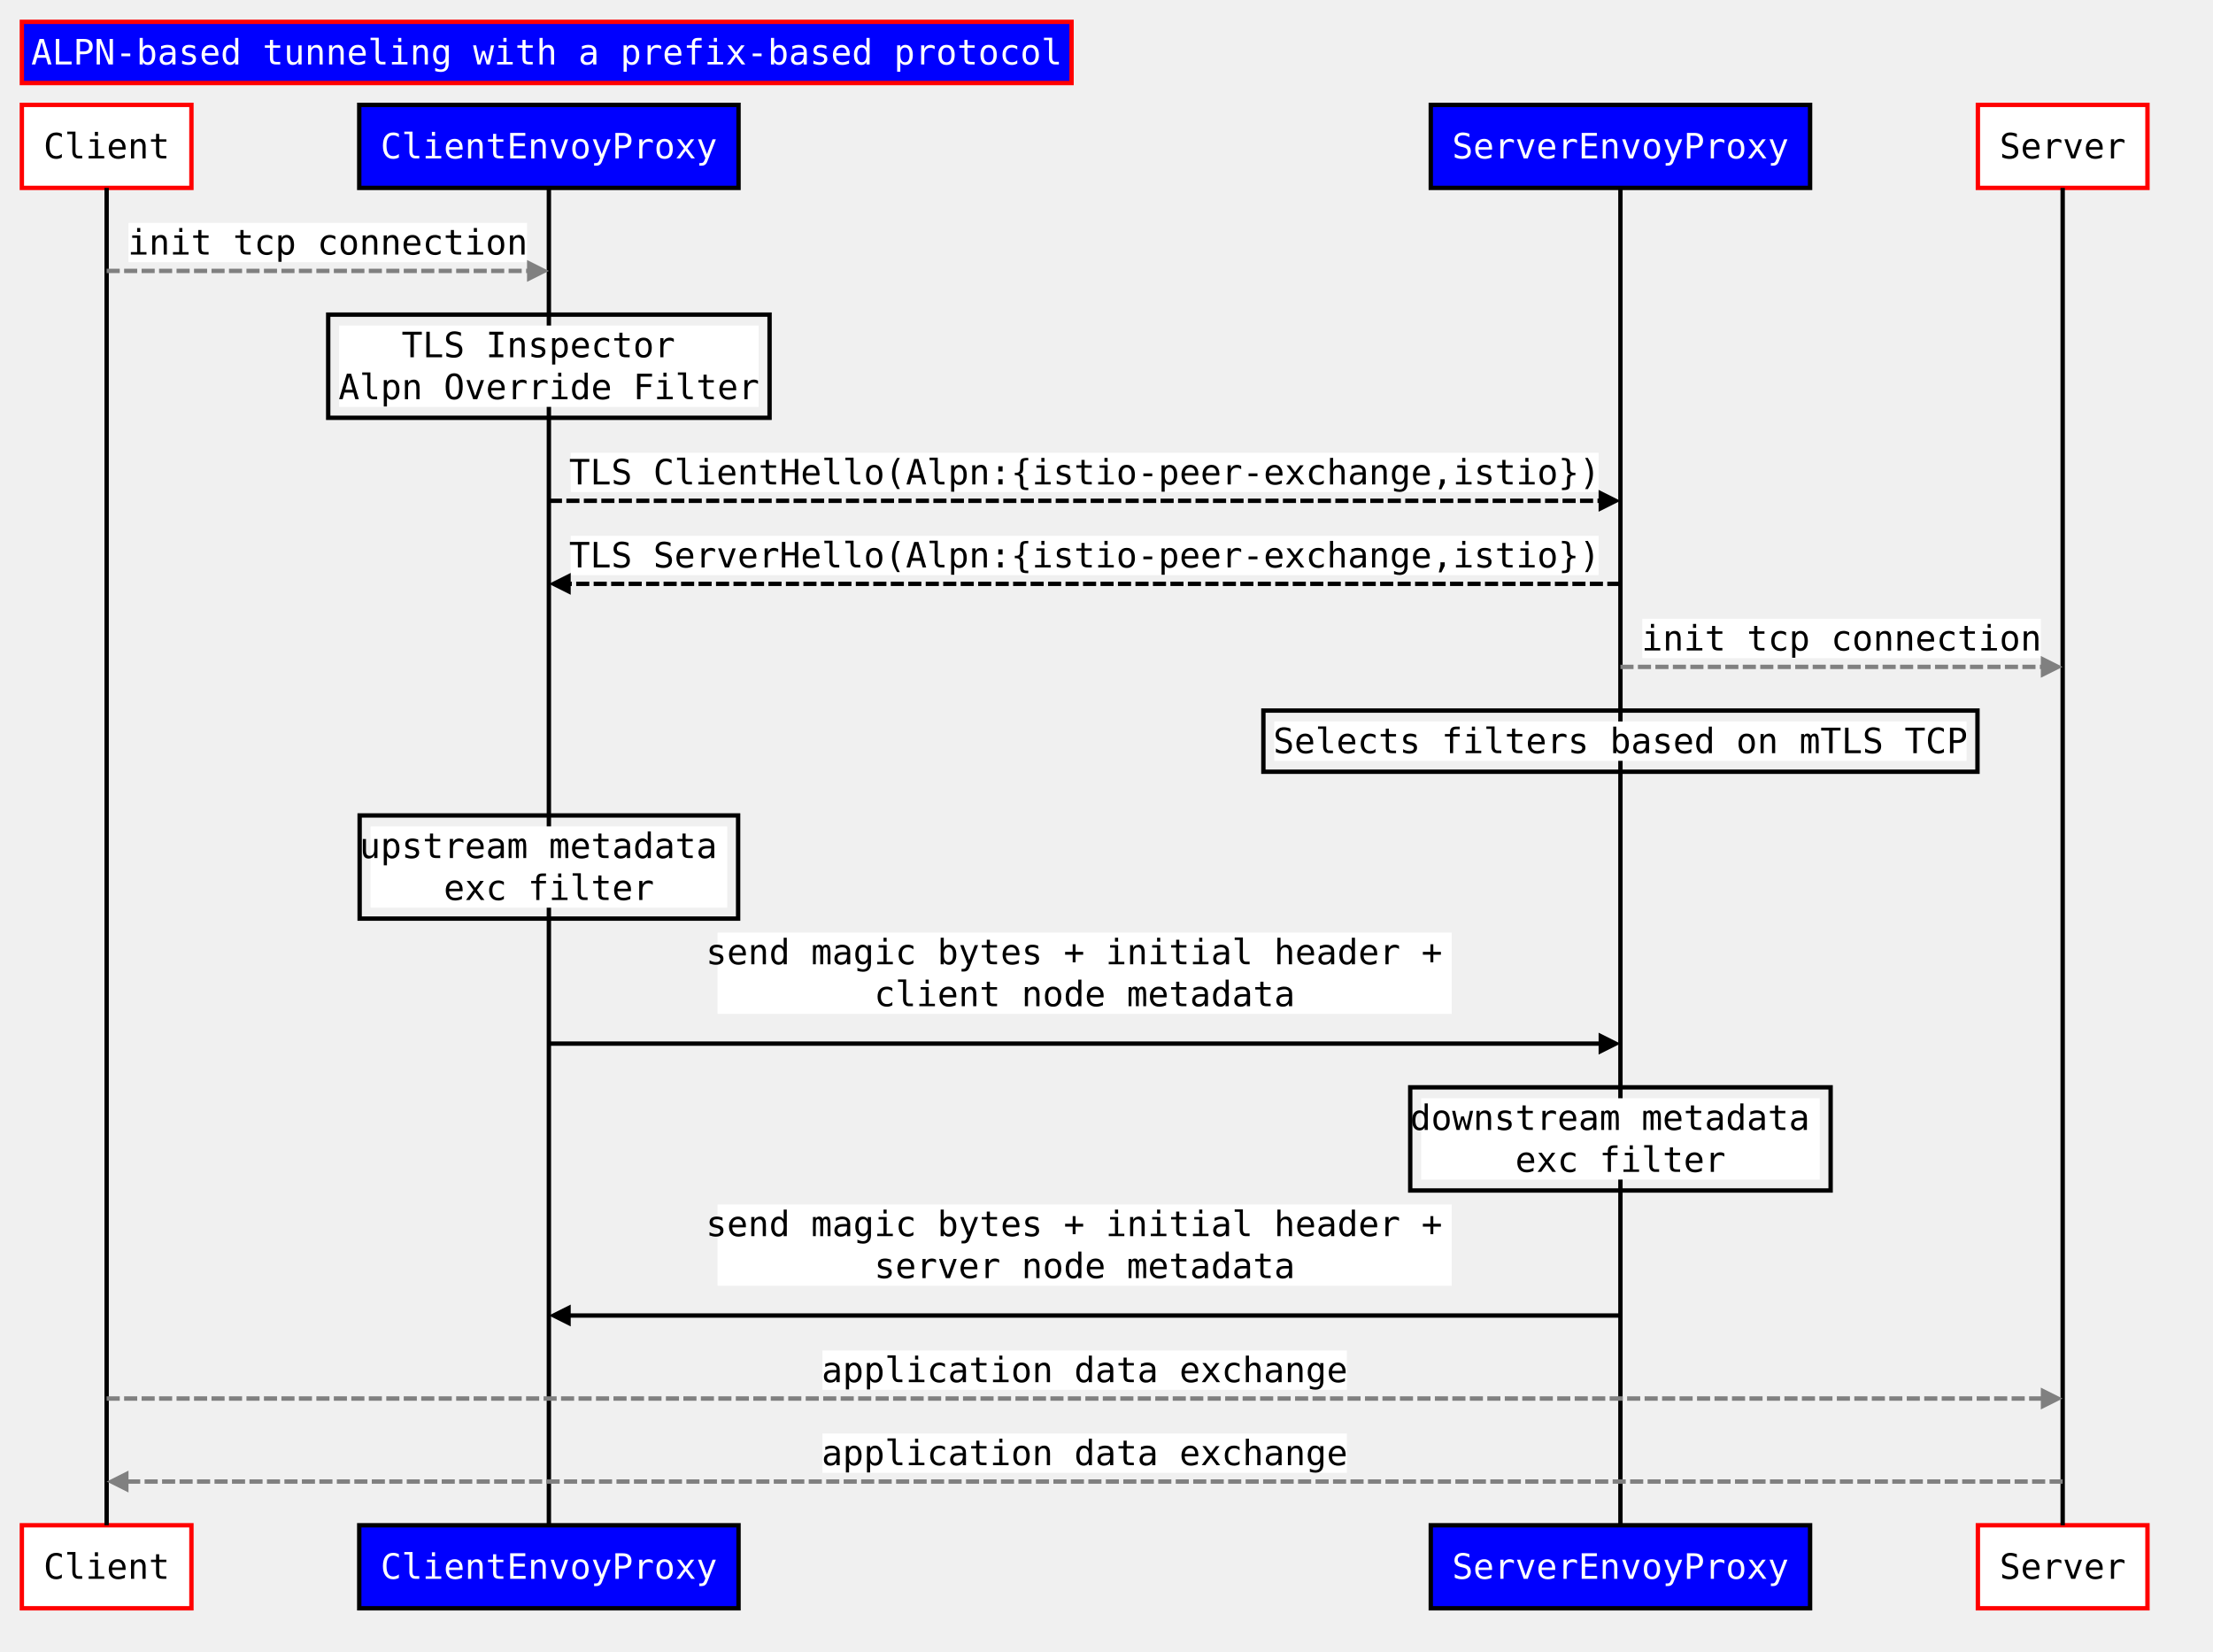
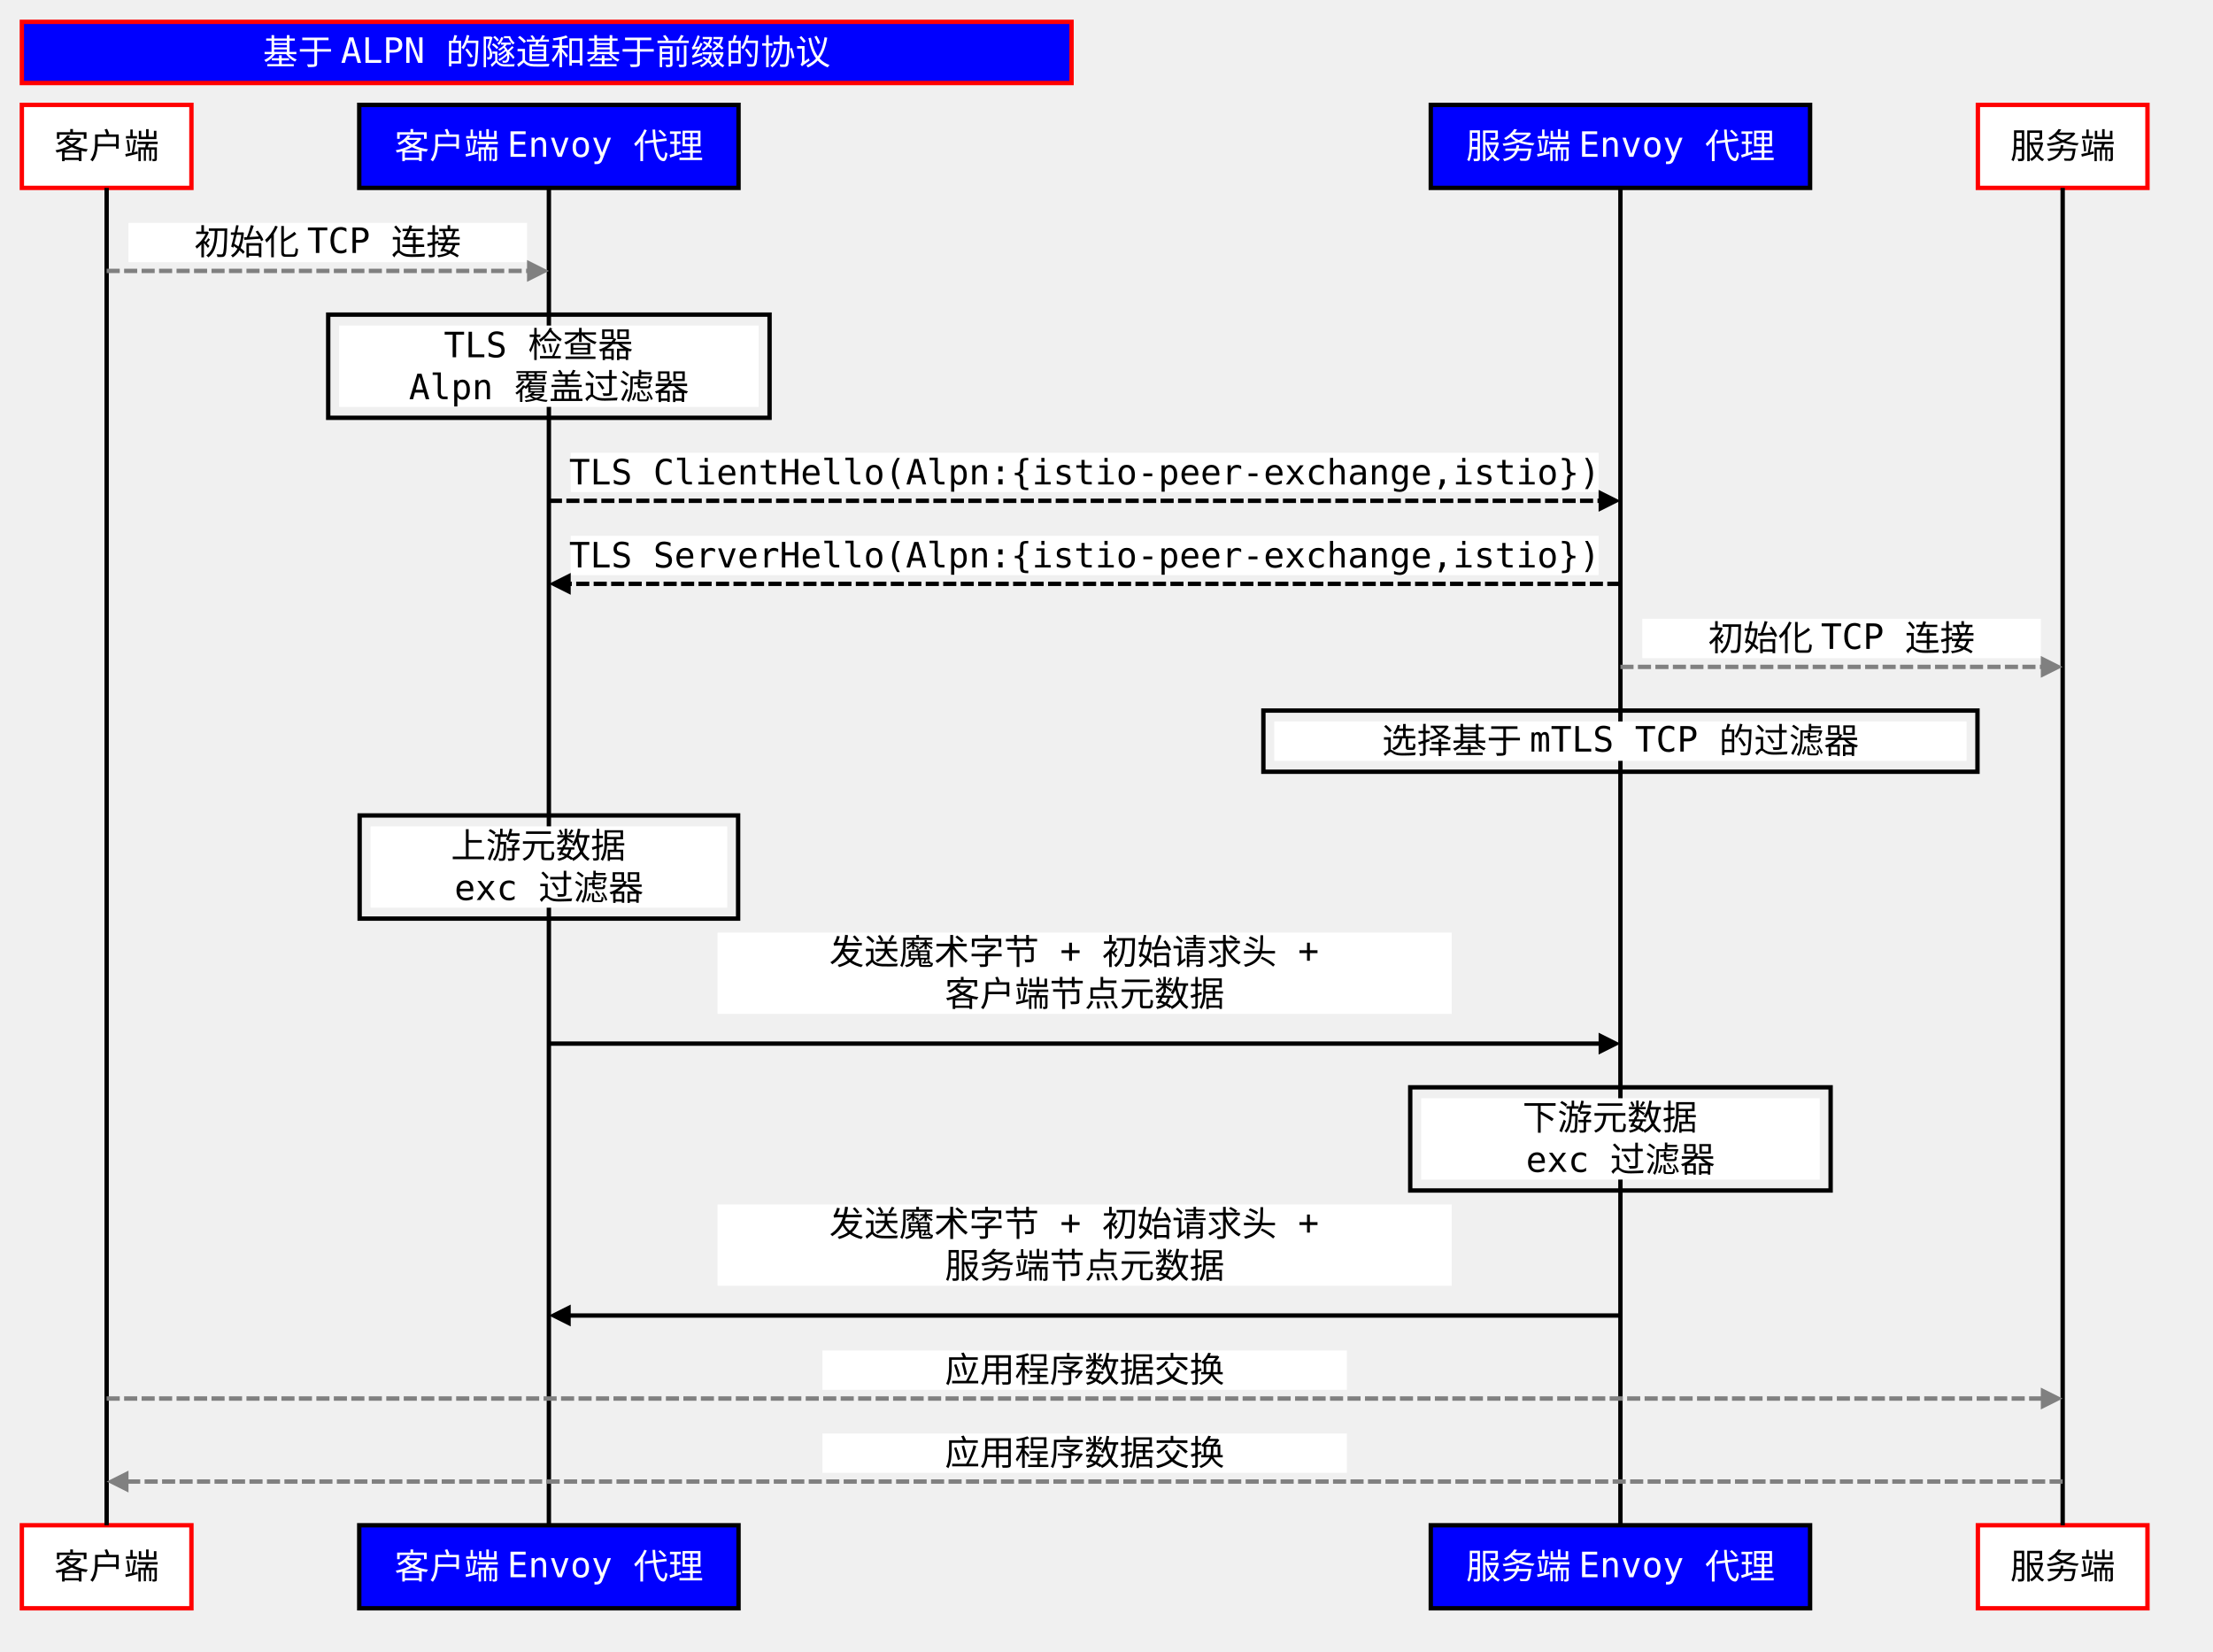
<svg xmlns="http://www.w3.org/2000/svg" xmlns:xlink="http://www.w3.org/1999/xlink" width="1013" height="756">
  <defs style="-webkit-tap-highlight-color:transparent">
    <path style="-webkit-tap-highlight-color:transparent" id="raphael-marker-block" stroke-linecap="round" d="M5,0 0,2.5 5,5z" />
    <marker style="-webkit-tap-highlight-color:transparent" id="raphael-marker-endblock55-objw24vu" markerHeight="5" markerWidth="5" orient="auto" refX="2.5" refY="2.5">
      <use style="-webkit-tap-highlight-color:transparent" fill="gray" stroke="none" stroke-width="1" transform="rotate(180 2.5 2.5) scale(1,1)" xlink:href="#raphael-marker-block" />
    </marker>
    <marker style="-webkit-tap-highlight-color:transparent" id="raphael-marker-endblock55-objm73oh" markerHeight="5" markerWidth="5" orient="auto" refX="2.5" refY="2.5">
      <use style="-webkit-tap-highlight-color:transparent" fill="#000" stroke="none" stroke-width="1" transform="rotate(180 2.5 2.5) scale(1,1)" xlink:href="#raphael-marker-block" />
    </marker>
    <marker style="-webkit-tap-highlight-color:transparent" id="raphael-marker-endblock55-obj25x9a" markerHeight="5" markerWidth="5" orient="auto" refX="2.5" refY="2.5">
      <use style="-webkit-tap-highlight-color:transparent" fill="#000" stroke="none" stroke-width="1" transform="rotate(180 2.5 2.5) scale(1,1)" xlink:href="#raphael-marker-block" />
    </marker>
    <marker style="-webkit-tap-highlight-color:transparent" id="raphael-marker-endblock55-obj56161" markerHeight="5" markerWidth="5" orient="auto" refX="2.5" refY="2.5">
      <use style="-webkit-tap-highlight-color:transparent" fill="gray" stroke="none" stroke-width="1" transform="rotate(180 2.5 2.5) scale(1,1)" xlink:href="#raphael-marker-block" />
    </marker>
    <marker style="-webkit-tap-highlight-color:transparent" id="raphael-marker-endblock55-objiq7td" markerHeight="5" markerWidth="5" orient="auto" refX="2.5" refY="2.5">
      <use style="-webkit-tap-highlight-color:transparent" fill="#000" stroke="none" stroke-width="1" transform="rotate(180 2.5 2.5) scale(1,1)" xlink:href="#raphael-marker-block" />
    </marker>
    <marker style="-webkit-tap-highlight-color:transparent" id="raphael-marker-endblock55-objvz0jw" markerHeight="5" markerWidth="5" orient="auto" refX="2.5" refY="2.5">
      <use style="-webkit-tap-highlight-color:transparent" fill="#000" stroke="none" stroke-width="1" transform="rotate(180 2.5 2.5) scale(1,1)" xlink:href="#raphael-marker-block" />
    </marker>
    <marker style="-webkit-tap-highlight-color:transparent" id="raphael-marker-endblock55-objafm63" markerHeight="5" markerWidth="5" orient="auto" refX="2.5" refY="2.5">
      <use style="-webkit-tap-highlight-color:transparent" fill="gray" stroke="none" stroke-width="1" transform="rotate(180 2.5 2.5) scale(1,1)" xlink:href="#raphael-marker-block" />
    </marker>
    <marker style="-webkit-tap-highlight-color:transparent" id="raphael-marker-endblock55-objeiehw" markerHeight="5" markerWidth="5" orient="auto" refX="2.5" refY="2.5">
      <use style="-webkit-tap-highlight-color:transparent" fill="gray" stroke="none" stroke-width="1" transform="rotate(180 2.5 2.5) scale(1,1)" xlink:href="#raphael-marker-block" />
    </marker>
  </defs>
  <rect style="-webkit-tap-highlight-color:transparent" width="480.5" height="28" x="10" y="10" fill="#00f" stroke="red" stroke-width="2" rx="0" ry="0" />
  <rect style="-webkit-tap-highlight-color:transparent" width="470.5" height="18" x="15" y="15" fill="#00f" stroke="none" rx="0" ry="0" />
  <text style="-webkit-tap-highlight-color:transparent" x="250.25" y="24" fill="#fff" stroke="none" font-family="&quot;Andale Mono&quot;, monospace" font-size="16" text-anchor="middle">
-     <tspan style="-webkit-tap-highlight-color:transparent" dy="5.5">ALPN-based tunneling with a prefix-based protocol</tspan>
+     <tspan style="-webkit-tap-highlight-color:transparent" dy="5.5">基于 ALPN 的隧道和基于前缀的协议</tspan>
  </text>
  <rect style="-webkit-tap-highlight-color:transparent" width="77.625" height="38" x="10" y="48" fill="#fff" stroke="red" stroke-width="2" rx="0" ry="0" />
  <rect style="-webkit-tap-highlight-color:transparent" width="57.625" height="18" x="20" y="58" fill="#fff" stroke="none" rx="0" ry="0" />
  <text style="-webkit-tap-highlight-color:transparent" x="48.813" y="67" fill="#000" stroke="none" font-family="&quot;Andale Mono&quot;, monospace" font-size="16" text-anchor="middle">
-     <tspan style="-webkit-tap-highlight-color:transparent" dy="5.5">Client</tspan>
+     <tspan style="-webkit-tap-highlight-color:transparent" dy="5.5">客户端</tspan>
  </text>
  <rect style="-webkit-tap-highlight-color:transparent" width="77.625" height="38" x="10" y="698.094" fill="#fff" stroke="red" stroke-width="2" rx="0" ry="0" />
  <rect style="-webkit-tap-highlight-color:transparent" width="57.625" height="18" x="20" y="708.094" fill="#fff" stroke="none" rx="0" ry="0" />
  <text style="-webkit-tap-highlight-color:transparent" x="48.813" y="717.094" fill="#000" stroke="none" font-family="&quot;Andale Mono&quot;, monospace" font-size="16" text-anchor="middle">
-     <tspan style="-webkit-tap-highlight-color:transparent" dy="5.5">Client</tspan>
+     <tspan style="-webkit-tap-highlight-color:transparent" dy="5.5">客户端</tspan>
  </text>
  <path style="-webkit-tap-highlight-color:transparent" fill="none" stroke="#000" stroke-width="2" d="M48.812,86L48.812,698.094" />
  <rect style="-webkit-tap-highlight-color:transparent" width="173.625" height="38" x="164.438" y="48" fill="#00f" stroke="#000" stroke-width="2" rx="0" ry="0" />
  <rect style="-webkit-tap-highlight-color:transparent" width="153.625" height="18" x="174.438" y="58" fill="#00f" stroke="none" rx="0" ry="0" />
  <text style="-webkit-tap-highlight-color:transparent" x="251.25" y="67" fill="#fff" stroke="none" font-family="&quot;Andale Mono&quot;, monospace" font-size="16" text-anchor="middle">
-     <tspan style="-webkit-tap-highlight-color:transparent" dy="5.5">ClientEnvoyProxy</tspan>
+     <tspan style="-webkit-tap-highlight-color:transparent" dy="5.5">客户端 Envoy 代理</tspan>
  </text>
  <rect style="-webkit-tap-highlight-color:transparent" width="173.625" height="38" x="164.438" y="698.094" fill="#00f" stroke="#000" stroke-width="2" rx="0" ry="0" />
  <rect style="-webkit-tap-highlight-color:transparent" width="153.625" height="18" x="174.438" y="708.094" fill="#00f" stroke="none" rx="0" ry="0" />
  <text style="-webkit-tap-highlight-color:transparent" x="251.25" y="717.094" fill="#fff" stroke="none" font-family="&quot;Andale Mono&quot;, monospace" font-size="16" text-anchor="middle">
-     <tspan style="-webkit-tap-highlight-color:transparent" dy="5.5">ClientEnvoyProxy</tspan>
+     <tspan style="-webkit-tap-highlight-color:transparent" dy="5.5">客户端 Envoy 代理</tspan>
  </text>
  <path style="-webkit-tap-highlight-color:transparent" fill="none" stroke="#000" stroke-width="2" d="M251.25,86L251.25,698.094" />
  <rect style="-webkit-tap-highlight-color:transparent" width="173.625" height="38" x="654.938" y="48" fill="#00f" stroke="#000" stroke-width="2" rx="0" ry="0" />
  <rect style="-webkit-tap-highlight-color:transparent" width="153.625" height="18" x="664.938" y="58" fill="#00f" stroke="none" rx="0" ry="0" />
  <text style="-webkit-tap-highlight-color:transparent" x="741.75" y="67" fill="#fff" stroke="none" font-family="&quot;Andale Mono&quot;, monospace" font-size="16" text-anchor="middle">
-     <tspan style="-webkit-tap-highlight-color:transparent" dy="5.5">ServerEnvoyProxy</tspan>
+     <tspan style="-webkit-tap-highlight-color:transparent" dy="5.5">服务端 Envoy 代理</tspan>
  </text>
  <rect style="-webkit-tap-highlight-color:transparent" width="173.625" height="38" x="654.938" y="698.094" fill="#00f" stroke="#000" stroke-width="2" rx="0" ry="0" />
  <rect style="-webkit-tap-highlight-color:transparent" width="153.625" height="18" x="664.938" y="708.094" fill="#00f" stroke="none" rx="0" ry="0" />
  <text style="-webkit-tap-highlight-color:transparent" x="741.75" y="717.094" fill="#fff" stroke="none" font-family="&quot;Andale Mono&quot;, monospace" font-size="16" text-anchor="middle">
-     <tspan style="-webkit-tap-highlight-color:transparent" dy="5.5">ServerEnvoyProxy</tspan>
+     <tspan style="-webkit-tap-highlight-color:transparent" dy="5.5">服务端 Envoy 代理</tspan>
  </text>
  <path style="-webkit-tap-highlight-color:transparent" fill="none" stroke="#000" stroke-width="2" d="M741.75,86L741.75,698.094" />
  <rect style="-webkit-tap-highlight-color:transparent" width="77.625" height="38" x="905.375" y="48" fill="#fff" stroke="red" stroke-width="2" rx="0" ry="0" />
  <rect style="-webkit-tap-highlight-color:transparent" width="57.625" height="18" x="915.375" y="58" fill="#fff" stroke="none" rx="0" ry="0" />
  <text style="-webkit-tap-highlight-color:transparent" x="944.188" y="67" fill="#000" stroke="none" font-family="&quot;Andale Mono&quot;, monospace" font-size="16" text-anchor="middle">
-     <tspan style="-webkit-tap-highlight-color:transparent" dy="5.5">Server</tspan>
+     <tspan style="-webkit-tap-highlight-color:transparent" dy="5.5">服务端</tspan>
  </text>
  <rect style="-webkit-tap-highlight-color:transparent" width="77.625" height="38" x="905.375" y="698.094" fill="#fff" stroke="red" stroke-width="2" rx="0" ry="0" />
  <rect style="-webkit-tap-highlight-color:transparent" width="57.625" height="18" x="915.375" y="708.094" fill="#fff" stroke="none" rx="0" ry="0" />
  <text style="-webkit-tap-highlight-color:transparent" x="944.188" y="717.094" fill="#000" stroke="none" font-family="&quot;Andale Mono&quot;, monospace" font-size="16" text-anchor="middle">
-     <tspan style="-webkit-tap-highlight-color:transparent" dy="5.5">Server</tspan>
+     <tspan style="-webkit-tap-highlight-color:transparent" dy="5.5">服务端</tspan>
  </text>
  <path style="-webkit-tap-highlight-color:transparent" fill="none" stroke="#000" stroke-width="2" d="M944.188,86L944.188,698.094" />
  <rect style="-webkit-tap-highlight-color:transparent" width="182.438" height="18" x="58.813" y="102" fill="#fff" stroke="none" rx="0" ry="0" />
  <text style="-webkit-tap-highlight-color:transparent" x="150.031" y="111" fill="#000" stroke="none" font-family="&quot;Andale Mono&quot;, monospace" font-size="16" text-anchor="middle">
-     <tspan style="-webkit-tap-highlight-color:transparent" dy="5.5">init tcp connection</tspan>
+     <tspan style="-webkit-tap-highlight-color:transparent" dy="5.5">初始化 TCP 连接</tspan>
  </text>
  <path style="-webkit-tap-highlight-color:transparent" fill="none" stroke="gray" stroke-dasharray="6 2" stroke-width="2" marker-end="url(#raphael-marker-endblock55-objw24vu)" d="M48.812,124C48.812,124,215.072,124,246.246,124" />
  <rect style="-webkit-tap-highlight-color:transparent" width="202.031" height="47.219" x="150.234" y="144" fill="none" stroke="#000" stroke-width="2" rx="0" ry="0" />
  <rect style="-webkit-tap-highlight-color:transparent" width="192.031" height="37.219" x="155.234" y="149" fill="#fff" stroke="none" rx="0" ry="0" />
  <text style="-webkit-tap-highlight-color:transparent" x="251.25" y="167.609" fill="#000" stroke="none" font-family="&quot;Andale Mono&quot;, monospace" font-size="16" text-anchor="middle">
-     <tspan style="-webkit-tap-highlight-color:transparent" dy="-4.102">TLS Inspector</tspan>
-     <tspan style="-webkit-tap-highlight-color:transparent" x="251.25" dy="19.2">Alpn Override Filter</tspan>
+     <tspan style="-webkit-tap-highlight-color:transparent" dy="-4.102">TLS 检查器</tspan>
+     <tspan style="-webkit-tap-highlight-color:transparent" x="251.25" dy="19.2">Alpn 覆盖过滤器</tspan>
  </text>
  <rect style="-webkit-tap-highlight-color:transparent" width="470.5" height="18" x="261.25" y="207.219" fill="#fff" stroke="none" rx="0" ry="0" />
  <text style="-webkit-tap-highlight-color:transparent" x="496.5" y="216.219" fill="#000" stroke="none" font-family="&quot;Andale Mono&quot;, monospace" font-size="16" text-anchor="middle">
    <tspan style="-webkit-tap-highlight-color:transparent" dy="5.5">TLS ClientHello(Alpn:{istio-peer-exchange,istio})</tspan>
  </text>
  <path style="-webkit-tap-highlight-color:transparent" fill="none" stroke="#000" stroke-dasharray="6 2" stroke-width="2" marker-end="url(#raphael-marker-endblock55-objm73oh)" d="M251.25,229.219C251.25,229.219,685.165,229.219,736.756,229.219" />
  <rect style="-webkit-tap-highlight-color:transparent" width="470.5" height="18" x="261.25" y="245.219" fill="#fff" stroke="none" rx="0" ry="0" />
  <text style="-webkit-tap-highlight-color:transparent" x="496.5" y="254.219" fill="#000" stroke="none" font-family="&quot;Andale Mono&quot;, monospace" font-size="16" text-anchor="middle">
    <tspan style="-webkit-tap-highlight-color:transparent" dy="5.5">TLS ServerHello(Alpn:{istio-peer-exchange,istio})</tspan>
  </text>
  <path style="-webkit-tap-highlight-color:transparent" fill="none" stroke="#000" stroke-dasharray="6 2" stroke-width="2" marker-end="url(#raphael-marker-endblock55-obj25x9a)" d="M741.75,267.219C741.75,267.219,307.835,267.219,256.244,267.219" />
  <rect style="-webkit-tap-highlight-color:transparent" width="182.438" height="18" x="751.75" y="283.219" fill="#fff" stroke="none" rx="0" ry="0" />
  <text style="-webkit-tap-highlight-color:transparent" x="842.969" y="292.219" fill="#000" stroke="none" font-family="&quot;Andale Mono&quot;, monospace" font-size="16" text-anchor="middle">
-     <tspan style="-webkit-tap-highlight-color:transparent" dy="5.5">init tcp connection</tspan>
+     <tspan style="-webkit-tap-highlight-color:transparent" dy="5.5">初始化 TCP 连接</tspan>
  </text>
  <path style="-webkit-tap-highlight-color:transparent" fill="none" stroke="gray" stroke-dasharray="6 2" stroke-width="2" marker-end="url(#raphael-marker-endblock55-obj56161)" d="M741.75,305.219C741.75,305.219,908.01,305.219,939.183,305.219" />
  <rect style="-webkit-tap-highlight-color:transparent" width="326.875" height="28" x="578.313" y="325.219" fill="none" stroke="#000" stroke-width="2" rx="0" ry="0" />
  <rect style="-webkit-tap-highlight-color:transparent" width="316.875" height="18" x="583.313" y="330.219" fill="#fff" stroke="none" rx="0" ry="0" />
  <text style="-webkit-tap-highlight-color:transparent" x="741.75" y="339.219" fill="#000" stroke="none" font-family="&quot;Andale Mono&quot;, monospace" font-size="16" text-anchor="middle">
-     <tspan style="-webkit-tap-highlight-color:transparent" dy="5.5">Selects filters based on mTLS TCP</tspan>
+     <tspan style="-webkit-tap-highlight-color:transparent" dy="5.5">选择基于 mTLS TCP 的过滤器</tspan>
  </text>
  <rect style="-webkit-tap-highlight-color:transparent" width="173.25" height="47.219" x="164.625" y="373.219" fill="none" stroke="#000" stroke-width="2" rx="0" ry="0" />
  <rect style="-webkit-tap-highlight-color:transparent" width="163.25" height="37.219" x="169.625" y="378.219" fill="#fff" stroke="none" rx="0" ry="0" />
  <text style="-webkit-tap-highlight-color:transparent" x="251.25" y="396.828" fill="#000" stroke="none" font-family="&quot;Andale Mono&quot;, monospace" font-size="16" text-anchor="middle">
-     <tspan style="-webkit-tap-highlight-color:transparent" dy="-4.102">upstream metadata</tspan>
-     <tspan style="-webkit-tap-highlight-color:transparent" x="251.25" dy="19.2">exc filter</tspan>
+     <tspan style="-webkit-tap-highlight-color:transparent" dy="-4.102">上游元数据</tspan>
+     <tspan style="-webkit-tap-highlight-color:transparent" x="251.25" dy="19.2">exc 过滤器</tspan>
  </text>
  <rect style="-webkit-tap-highlight-color:transparent" width="336.063" height="37.219" x="328.469" y="426.828" fill="#fff" stroke="none" rx="0" ry="0" />
  <text style="-webkit-tap-highlight-color:transparent" x="496.5" y="445.438" fill="#000" stroke="none" font-family="&quot;Andale Mono&quot;, monospace" font-size="16" text-anchor="middle">
-     <tspan style="-webkit-tap-highlight-color:transparent" dy="-4.102">send magic bytes + initial header +</tspan>
-     <tspan style="-webkit-tap-highlight-color:transparent" x="496.5" dy="19.2"> client node metadata</tspan>
+     <tspan style="-webkit-tap-highlight-color:transparent" dy="-4.102">发送魔术字节 + 初始请求头 +</tspan>
+     <tspan style="-webkit-tap-highlight-color:transparent" x="496.5" dy="19.2"> 客户端节点元数据</tspan>
  </text>
  <path style="-webkit-tap-highlight-color:transparent" fill="none" stroke="#000" stroke-dasharray="none" stroke-width="2" marker-end="url(#raphael-marker-endblock55-objiq7td)" d="M251.25,477.656C251.25,477.656,685.165,477.656,736.756,477.656" />
  <rect style="-webkit-tap-highlight-color:transparent" width="192.438" height="47.219" x="645.531" y="497.656" fill="none" stroke="#000" stroke-width="2" rx="0" ry="0" />
  <rect style="-webkit-tap-highlight-color:transparent" width="182.438" height="37.219" x="650.531" y="502.656" fill="#fff" stroke="none" rx="0" ry="0" />
  <text style="-webkit-tap-highlight-color:transparent" x="741.75" y="521.266" fill="#000" stroke="none" font-family="&quot;Andale Mono&quot;, monospace" font-size="16" text-anchor="middle">
-     <tspan style="-webkit-tap-highlight-color:transparent" dy="-4.102">downstream metadata</tspan>
-     <tspan style="-webkit-tap-highlight-color:transparent" x="741.75" dy="19.2">exc filter</tspan>
+     <tspan style="-webkit-tap-highlight-color:transparent" dy="-4.102">下游元数据</tspan>
+     <tspan style="-webkit-tap-highlight-color:transparent" x="741.75" dy="19.2">exc 过滤器</tspan>
  </text>
  <rect style="-webkit-tap-highlight-color:transparent" width="336.063" height="37.219" x="328.469" y="551.266" fill="#fff" stroke="none" rx="0" ry="0" />
  <text style="-webkit-tap-highlight-color:transparent" x="496.5" y="569.875" fill="#000" stroke="none" font-family="&quot;Andale Mono&quot;, monospace" font-size="16" text-anchor="middle">
-     <tspan style="-webkit-tap-highlight-color:transparent" dy="-4.102">send magic bytes + initial header +</tspan>
-     <tspan style="-webkit-tap-highlight-color:transparent" x="496.5" dy="19.2"> server node metadata</tspan>
+     <tspan style="-webkit-tap-highlight-color:transparent" dy="-4.102">发送魔术字节 + 初始请求头 +</tspan>
+     <tspan style="-webkit-tap-highlight-color:transparent" x="496.5" dy="19.2"> 服务端节点元数据</tspan>
  </text>
  <path style="-webkit-tap-highlight-color:transparent" fill="none" stroke="#000" stroke-dasharray="none" stroke-width="2" marker-end="url(#raphael-marker-endblock55-objvz0jw)" d="M741.75,602.094C741.75,602.094,307.835,602.094,256.244,602.094" />
  <rect style="-webkit-tap-highlight-color:transparent" width="240.063" height="18" x="376.469" y="618.094" fill="#fff" stroke="none" rx="0" ry="0" />
  <text style="-webkit-tap-highlight-color:transparent" x="496.5" y="627.094" fill="#000" stroke="none" font-family="&quot;Andale Mono&quot;, monospace" font-size="16" text-anchor="middle">
-     <tspan style="-webkit-tap-highlight-color:transparent" dy="5.5">application data exchange</tspan>
+     <tspan style="-webkit-tap-highlight-color:transparent" dy="5.5">应用程序数据交换</tspan>
  </text>
  <path style="-webkit-tap-highlight-color:transparent" fill="none" stroke="gray" stroke-dasharray="6 2" stroke-width="2" marker-end="url(#raphael-marker-endblock55-objafm63)" d="M48.812,640.094C48.812,640.094,867.431,640.094,939.18,640.094" />
  <rect style="-webkit-tap-highlight-color:transparent" width="240.063" height="18" x="376.469" y="656.094" fill="#fff" stroke="none" rx="0" ry="0" />
  <text style="-webkit-tap-highlight-color:transparent" x="496.5" y="665.094" fill="#000" stroke="none" font-family="&quot;Andale Mono&quot;, monospace" font-size="16" text-anchor="middle">
-     <tspan style="-webkit-tap-highlight-color:transparent" dy="5.5">application data exchange</tspan>
+     <tspan style="-webkit-tap-highlight-color:transparent" dy="5.5">应用程序数据交换</tspan>
  </text>
  <path style="-webkit-tap-highlight-color:transparent" fill="none" stroke="gray" stroke-dasharray="6 2" stroke-width="2" marker-end="url(#raphael-marker-endblock55-objeiehw)" d="M944.188,678.094C944.188,678.094,125.569,678.094,53.82,678.094" />
</svg>
